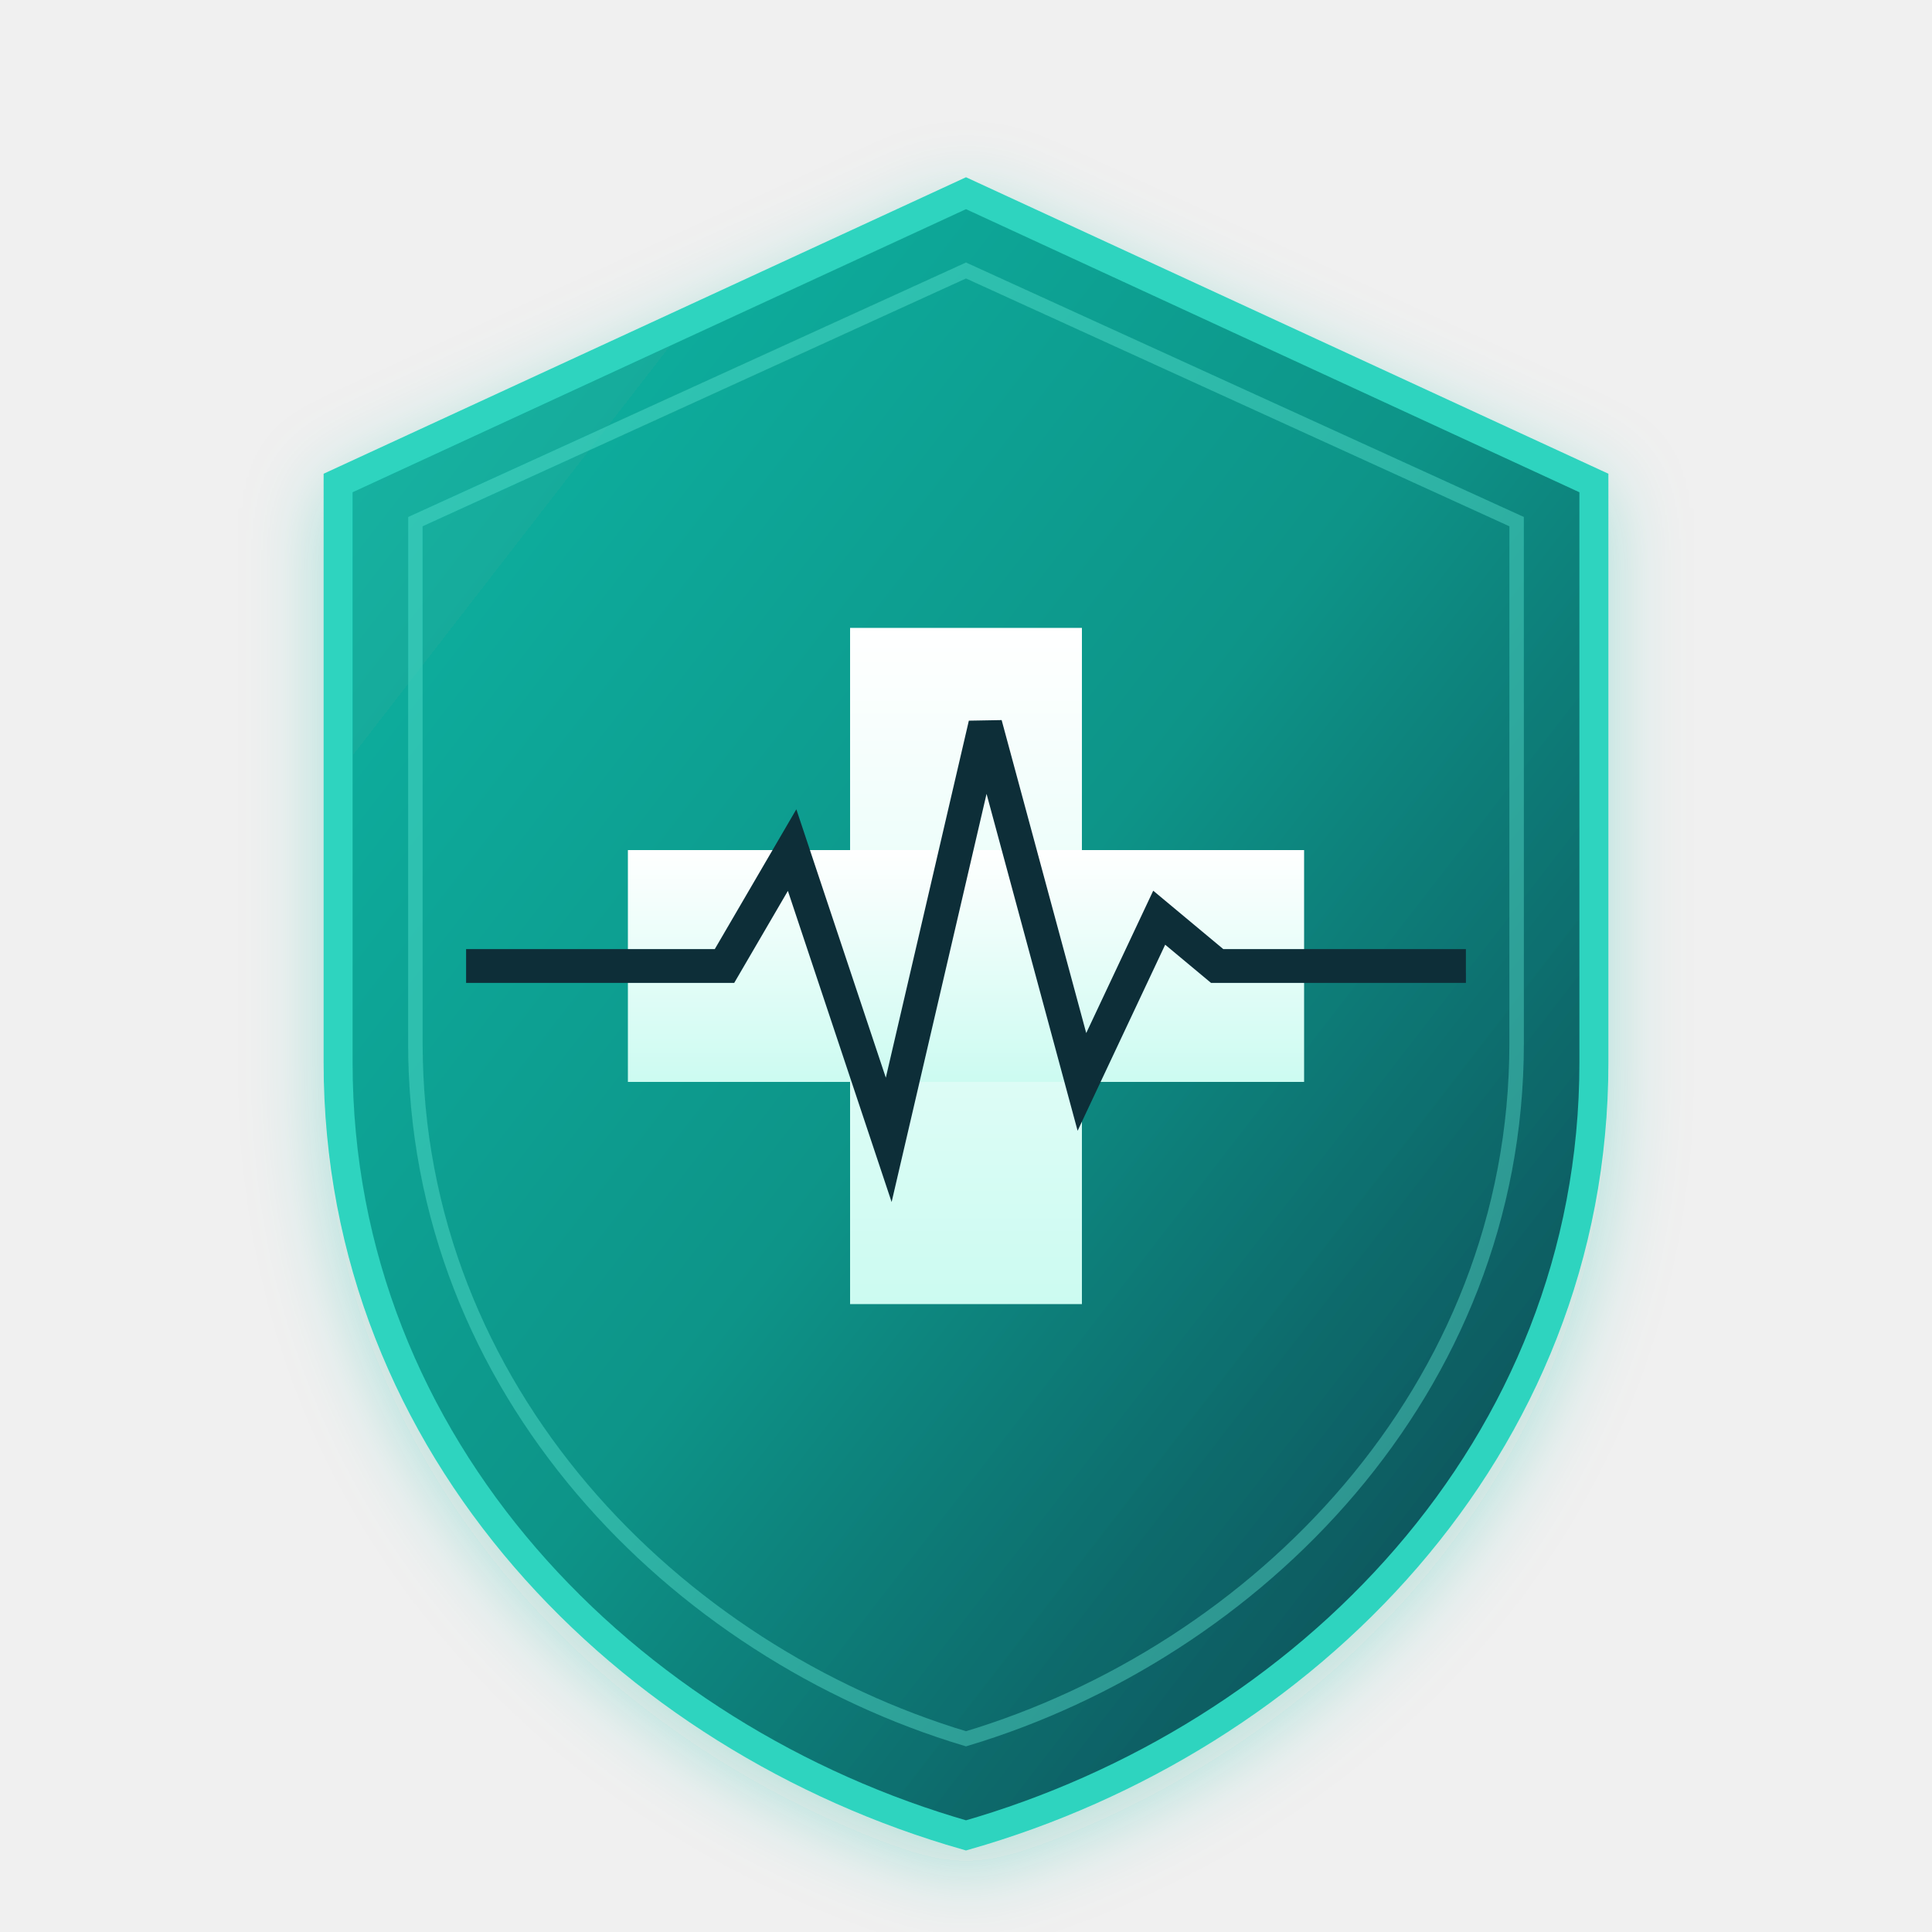
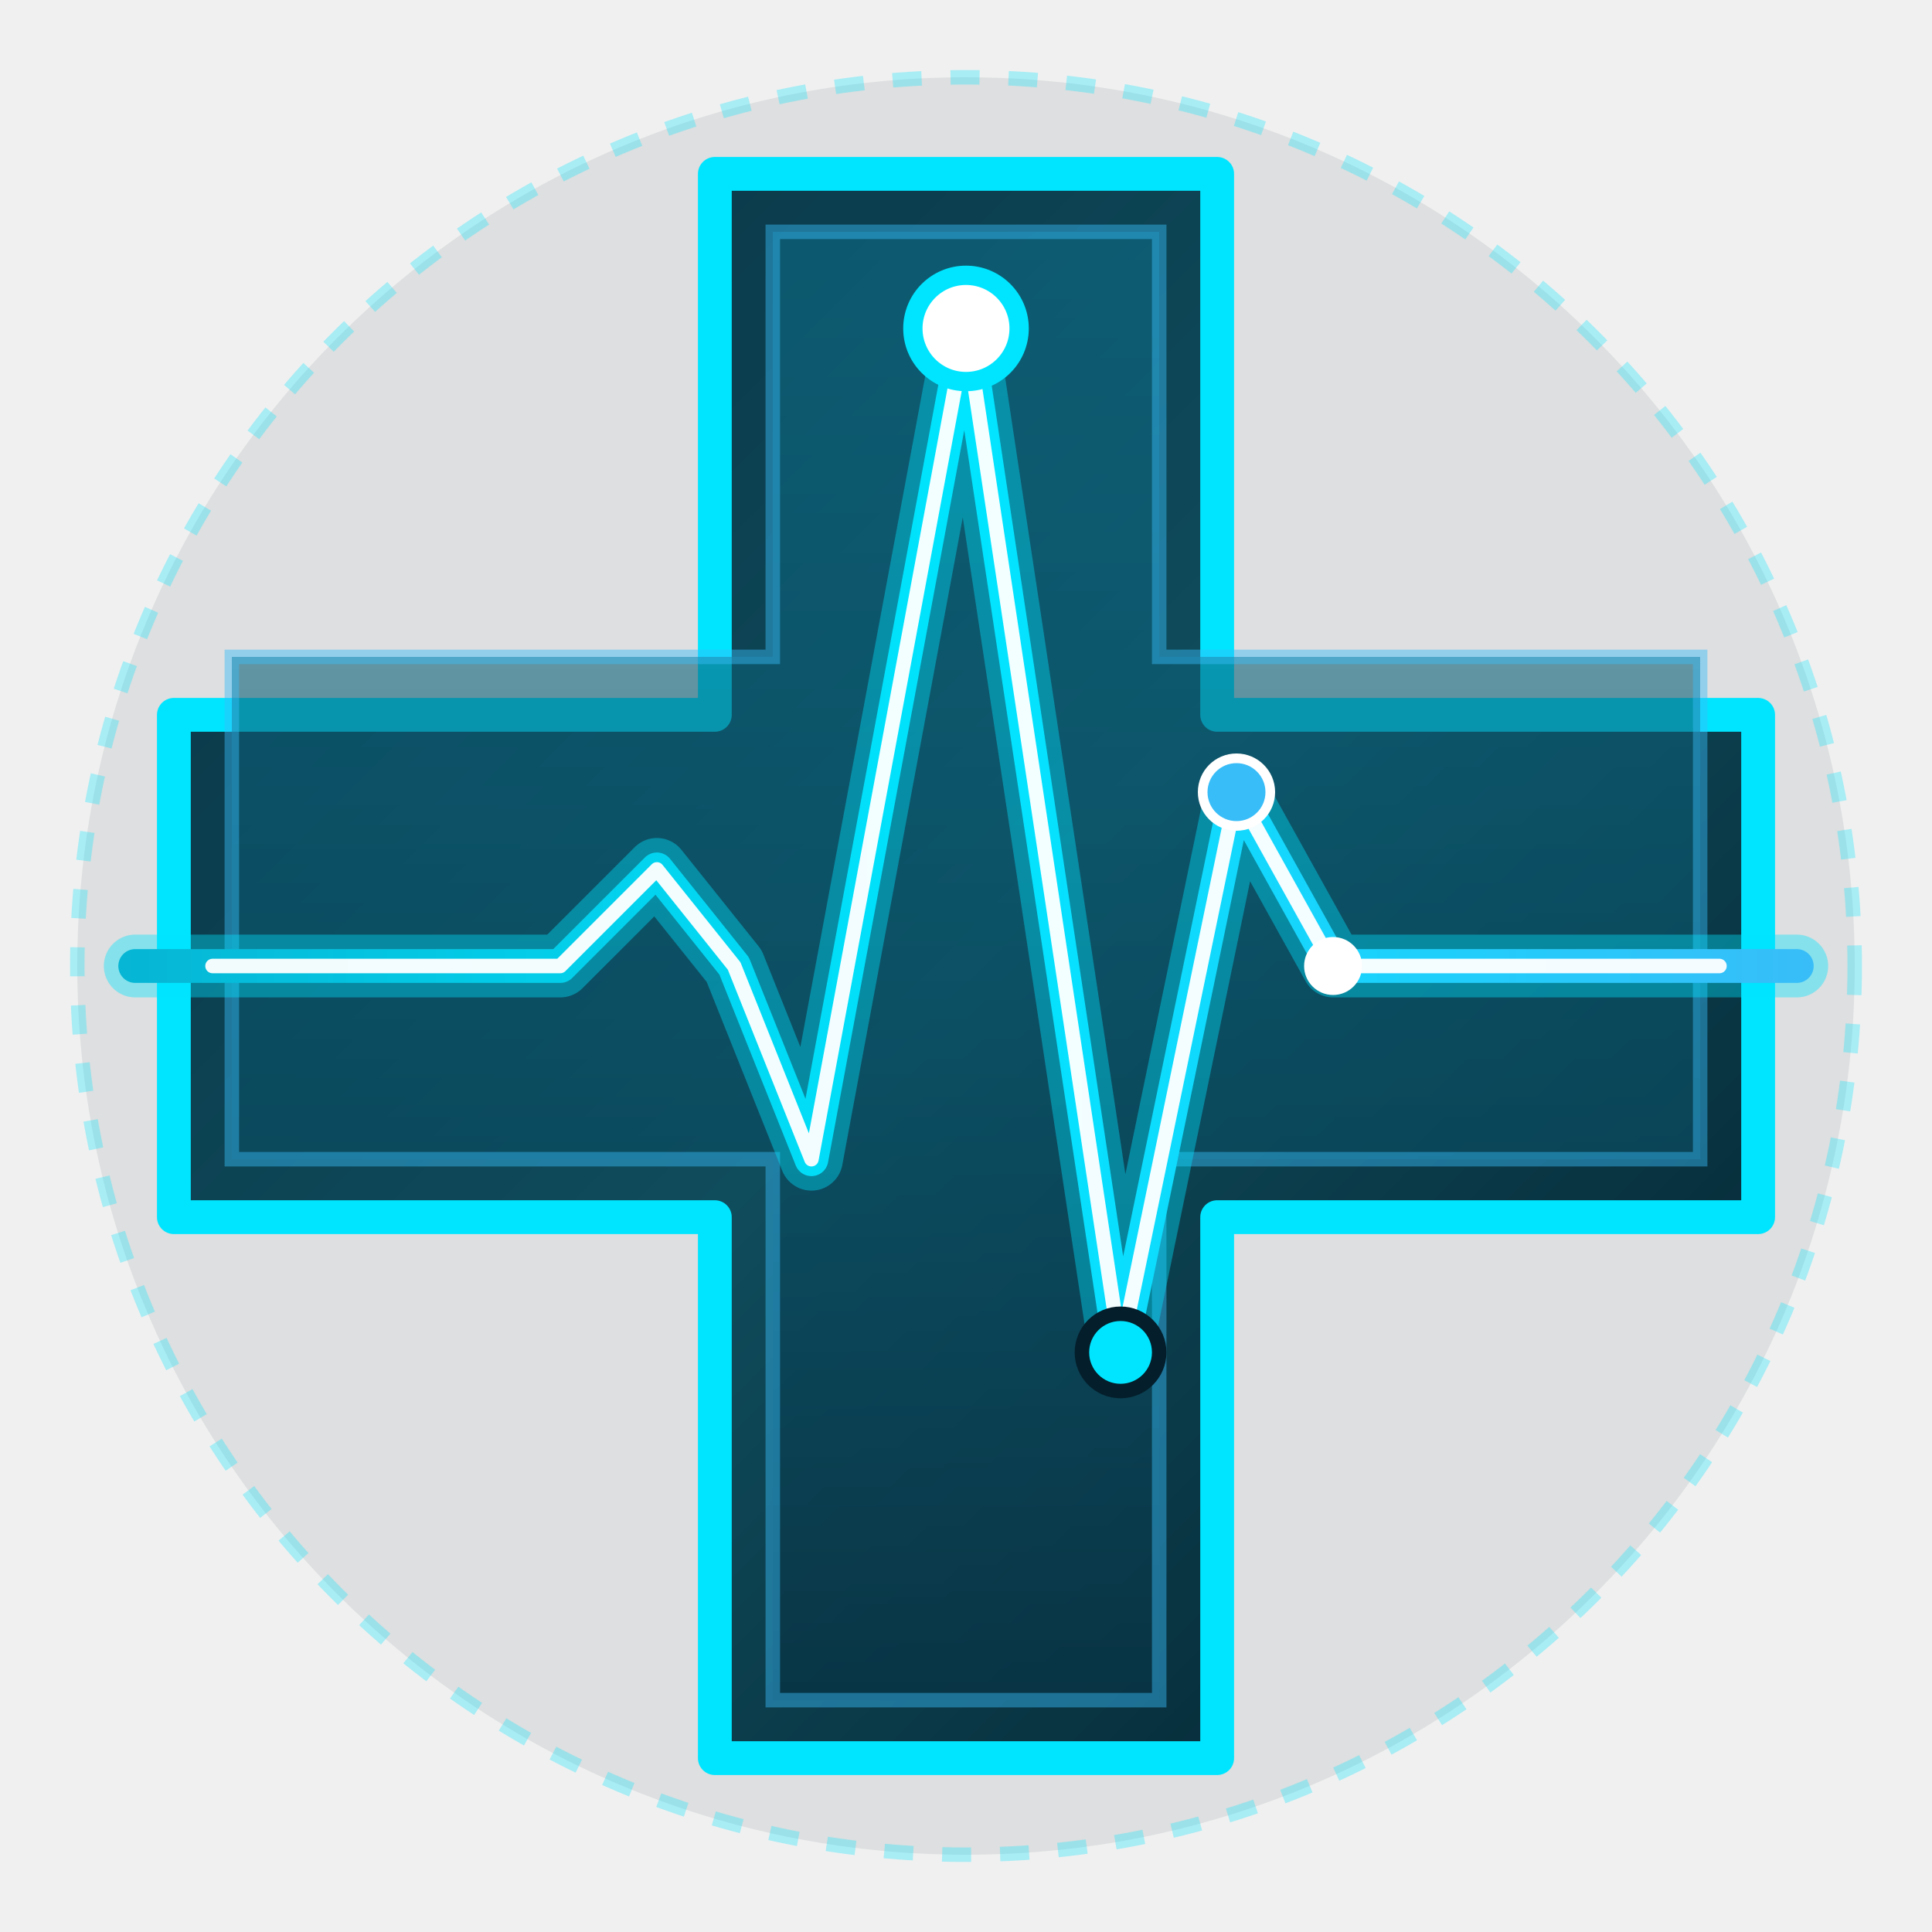
<svg xmlns="http://www.w3.org/2000/svg" viewBox="0 0 200 200" fill="none">
  <defs>
-     <linearGradient id="shieldGrad" x1="0%" y1="0%" x2="100%" y2="100%">
-       <stop offset="0%" stop-color="#14b8a6" />
-       <stop offset="50%" stop-color="#0d9488" />
-       <stop offset="100%" stop-color="#0f3c4c" />
+     <linearGradient id="medCrossGrad" x1="0%" y1="0%" x2="100%" y2="100%">
+       <stop offset="0%" stop-color="#083344" />
+       <stop offset="50%" stop-color="#0f4c5c" />
+       <stop offset="100%" stop-color="#04202c" />
    </linearGradient>
-     <linearGradient id="crossGrad" x1="0%" y1="0%" x2="0%" y2="100%">
-       <stop offset="0%" stop-color="#ffffff" />
-       <stop offset="100%" stop-color="#ccfbf1" />
+     <linearGradient id="innerFacet" x1="0%" y1="0%" x2="0%" y2="100%">
+       <stop offset="0%" stop-color="#0e7490" stop-opacity="0.5" />
+       <stop offset="100%" stop-color="#083344" stop-opacity="0.8" />
    </linearGradient>
-     <filter id="glow" x="-20%" y="-20%" width="140%" height="140%">
-       <feDropShadow dx="0" dy="2" stdDeviation="4" flood-color="#14b8a6" flood-opacity="0.3" />
-     </filter>
+     <linearGradient id="vitalPulse" x1="0%" y1="0%" x2="100%" y2="0%">
+       <stop offset="0%" stop-color="#06b6d4" />
+       <stop offset="50%" stop-color="#00e5ff" />
+       <stop offset="100%" stop-color="#38bdf8" />
+     </linearGradient>
  </defs>
-   <g filter="url(#glow)">
-     <path d="M100 20 L165 50 V110 C165 150 135 180 100 190 C65 180 35 150 35 110 V50 Z" fill="url(#shieldGrad)" stroke="#2dd4bf" stroke-width="3" stroke-linejoin="miter" />
-     <path d="M100 28 L157 54 V108 C157 144 130 171 100 180 C70 171 43 144 43 108 V54 Z" fill="none" stroke="#5eead4" stroke-width="1.5" stroke-opacity="0.4" />
-     <rect x="88" y="65" width="24" height="70" fill="url(#crossGrad)" rx="0" />
-     <rect x="65" y="88" width="70" height="24" fill="url(#crossGrad)" rx="0" />
-     <path d="M50 100 H75 L82 88 L92 118 L102 75 L112 112 L120 95 L126 100 H150" fill="none" stroke="#092e38" stroke-width="3.5" stroke-linecap="square" stroke-linejoin="miter" />
-   </g>
+   <circle cx="100" cy="100" r="92" fill="#041e2b" fill-opacity="0.08" stroke="#00e5ff" stroke-width="1.5" stroke-opacity="0.3" stroke-dasharray="3 3" />
+   <path d="M 74,18 L 126,18 L 126,74 L 182,74 L 182,126 L 126,126 L 126,182 L 74,182 L 74,126 L 18,126 L 18,74 L 74,74 Z" fill="url(#medCrossGrad)" stroke="#00e5ff" stroke-width="3.5" stroke-linejoin="round" />
+   <path d="M 80,24 L 120,24 L 120,68 L 176,68 L 176,120 L 120,120 L 120,176 L 80,176 L 80,120 L 24,120 L 24,68 L 80,68 Z" fill="url(#innerFacet)" stroke="#38bdf8" stroke-width="1.5" stroke-opacity="0.45" />
+   <polyline points="14,100 58,100 68,90 76,100 84,120 100,34 116,140 128,82 138,100 186,100" fill="none" stroke="#00e5ff" stroke-width="6.5" stroke-linecap="round" stroke-linejoin="round" stroke-opacity="0.4" />
+   <polyline points="14,100 58,100 68,90 76,100 84,120 100,34 116,140 128,82 138,100 186,100" fill="none" stroke="url(#vitalPulse)" stroke-width="3.5" stroke-linecap="round" stroke-linejoin="round" />
+   <polyline points="22,100 58,100 68,90 76,100 84,120 100,34 116,140 128,82 138,100 178,100" fill="none" stroke="#ffffff" stroke-width="1.5" stroke-linecap="round" stroke-linejoin="round" stroke-opacity="0.95" />
+   <circle cx="100" cy="34" r="5.5" fill="#ffffff" stroke="#00e5ff" stroke-width="2" />
+   <circle cx="116" cy="140" r="4" fill="#00e5ff" stroke="#041e2b" stroke-width="1.5" />
+   <circle cx="128" cy="82" r="3.5" fill="#38bdf8" stroke="#ffffff" stroke-width="1" />
+   <circle cx="138" cy="100" r="3" fill="#ffffff" />
</svg>
